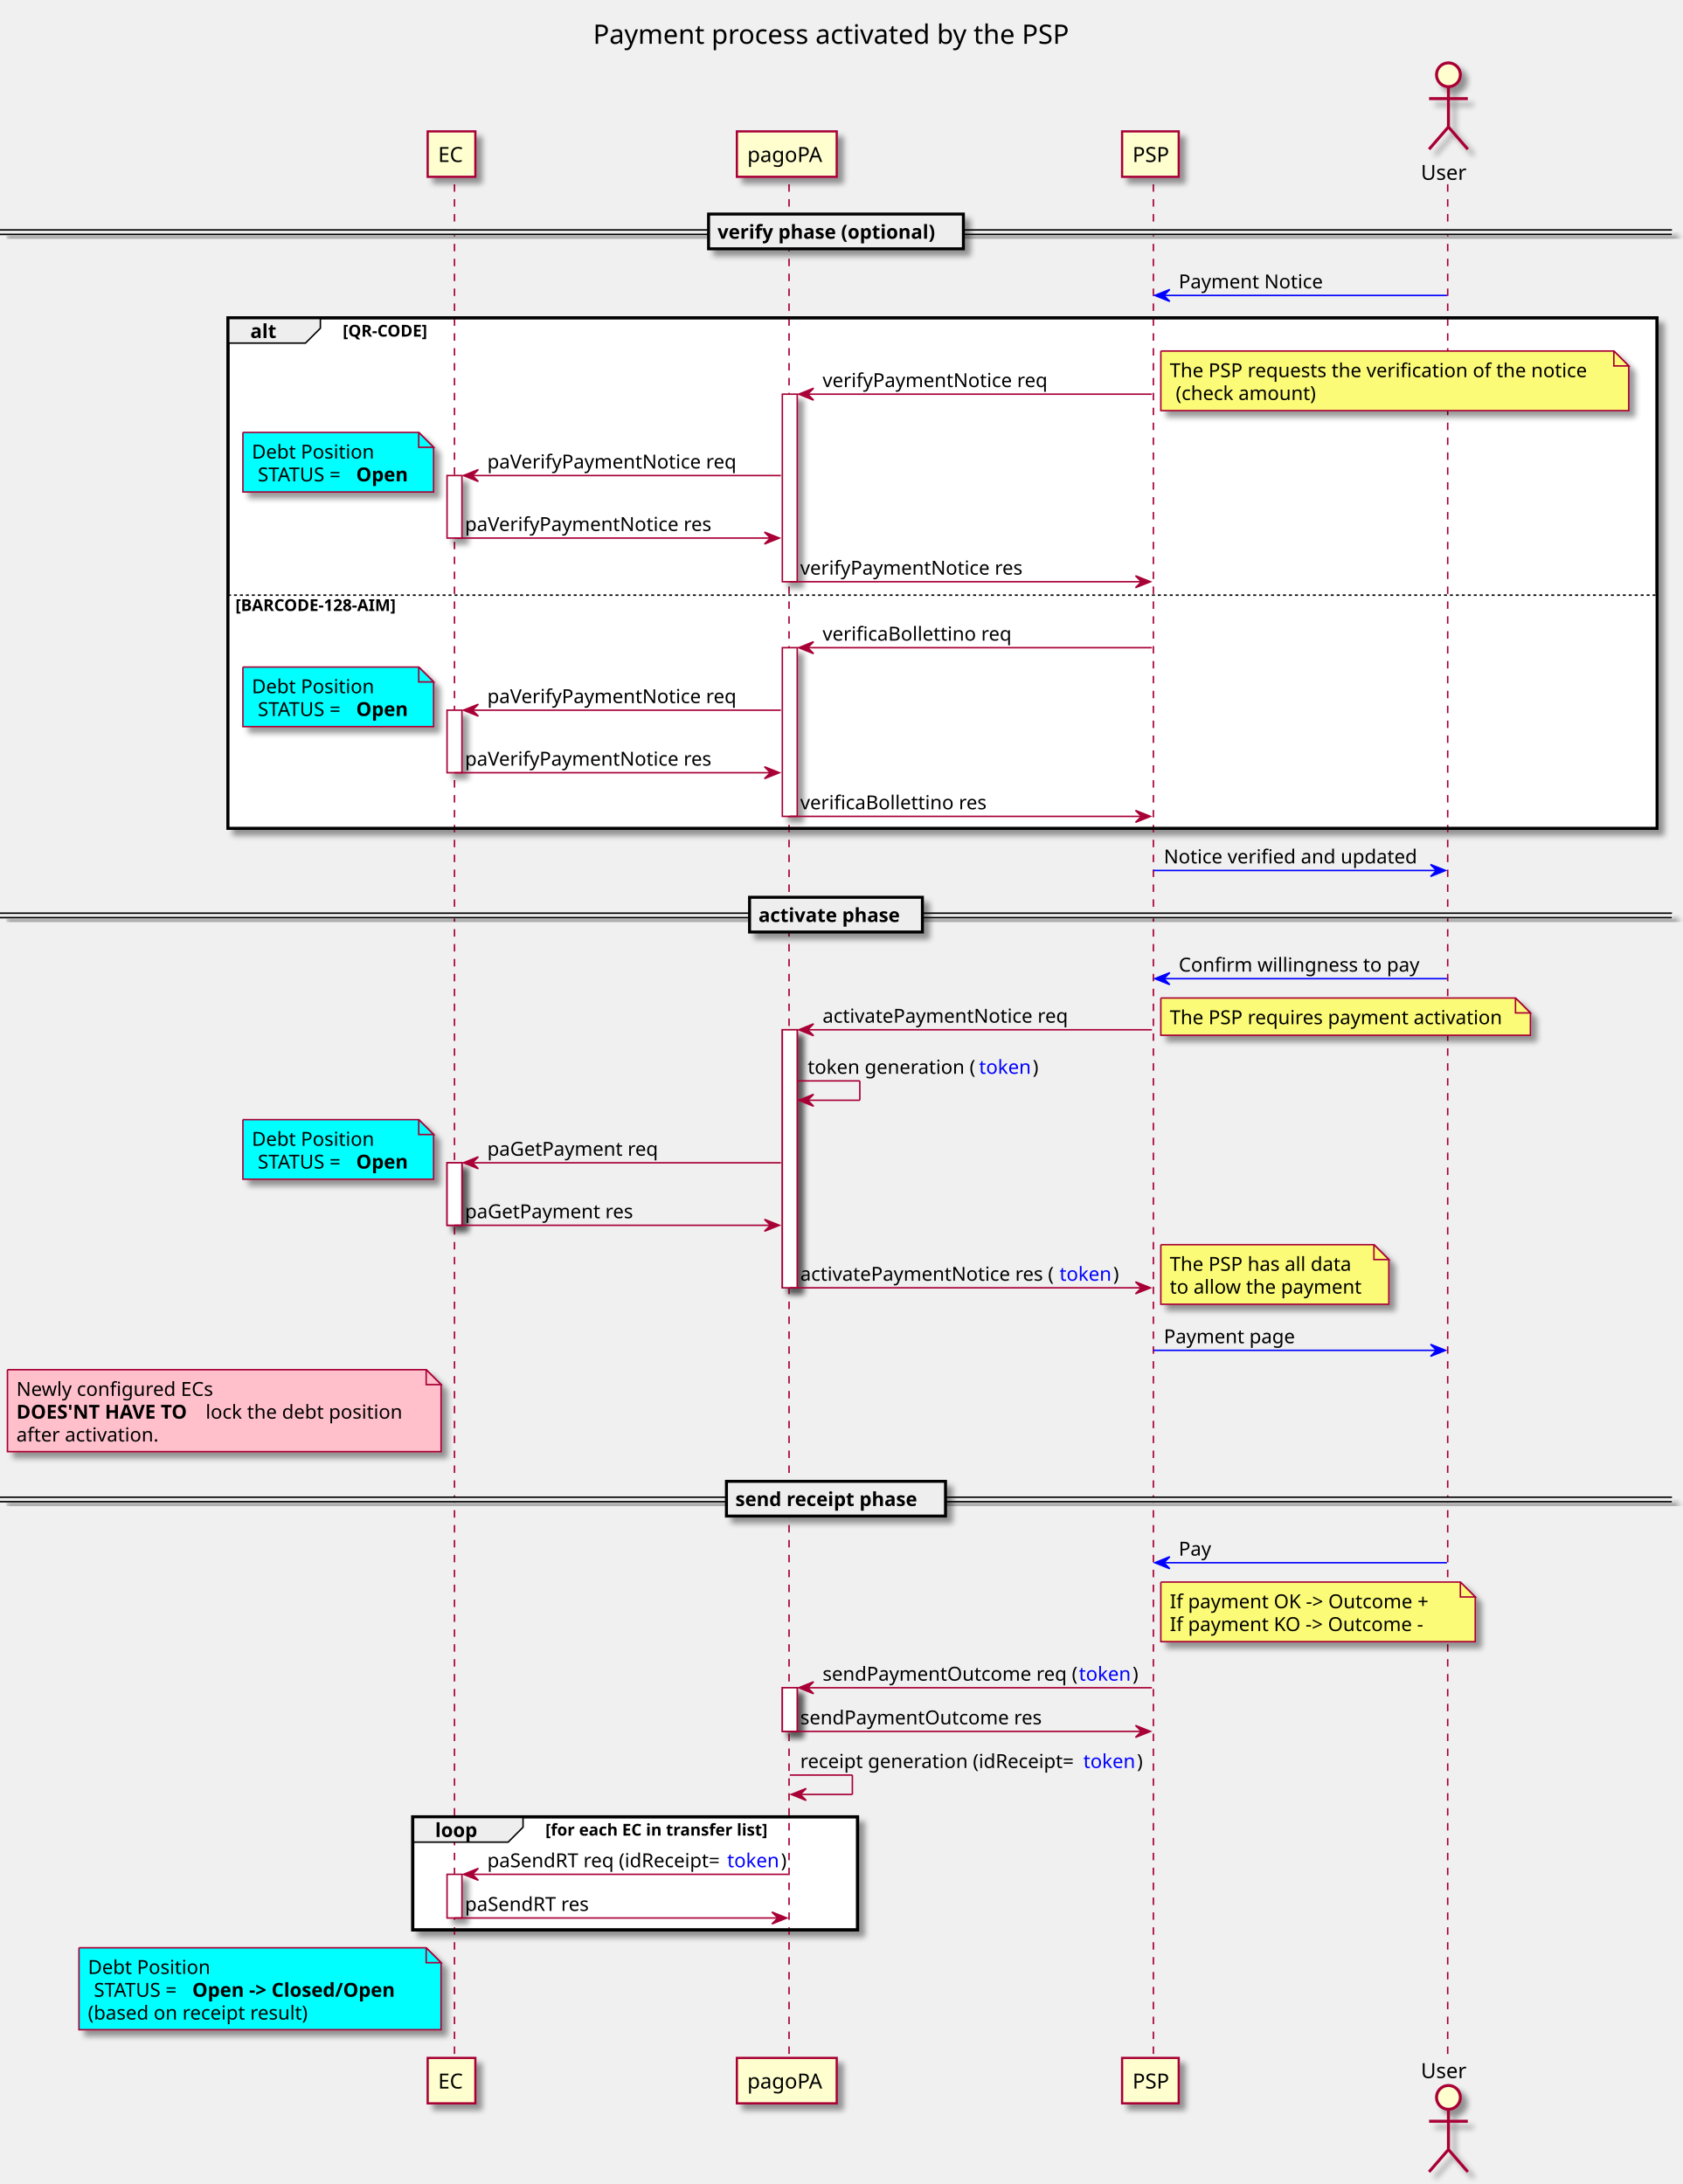
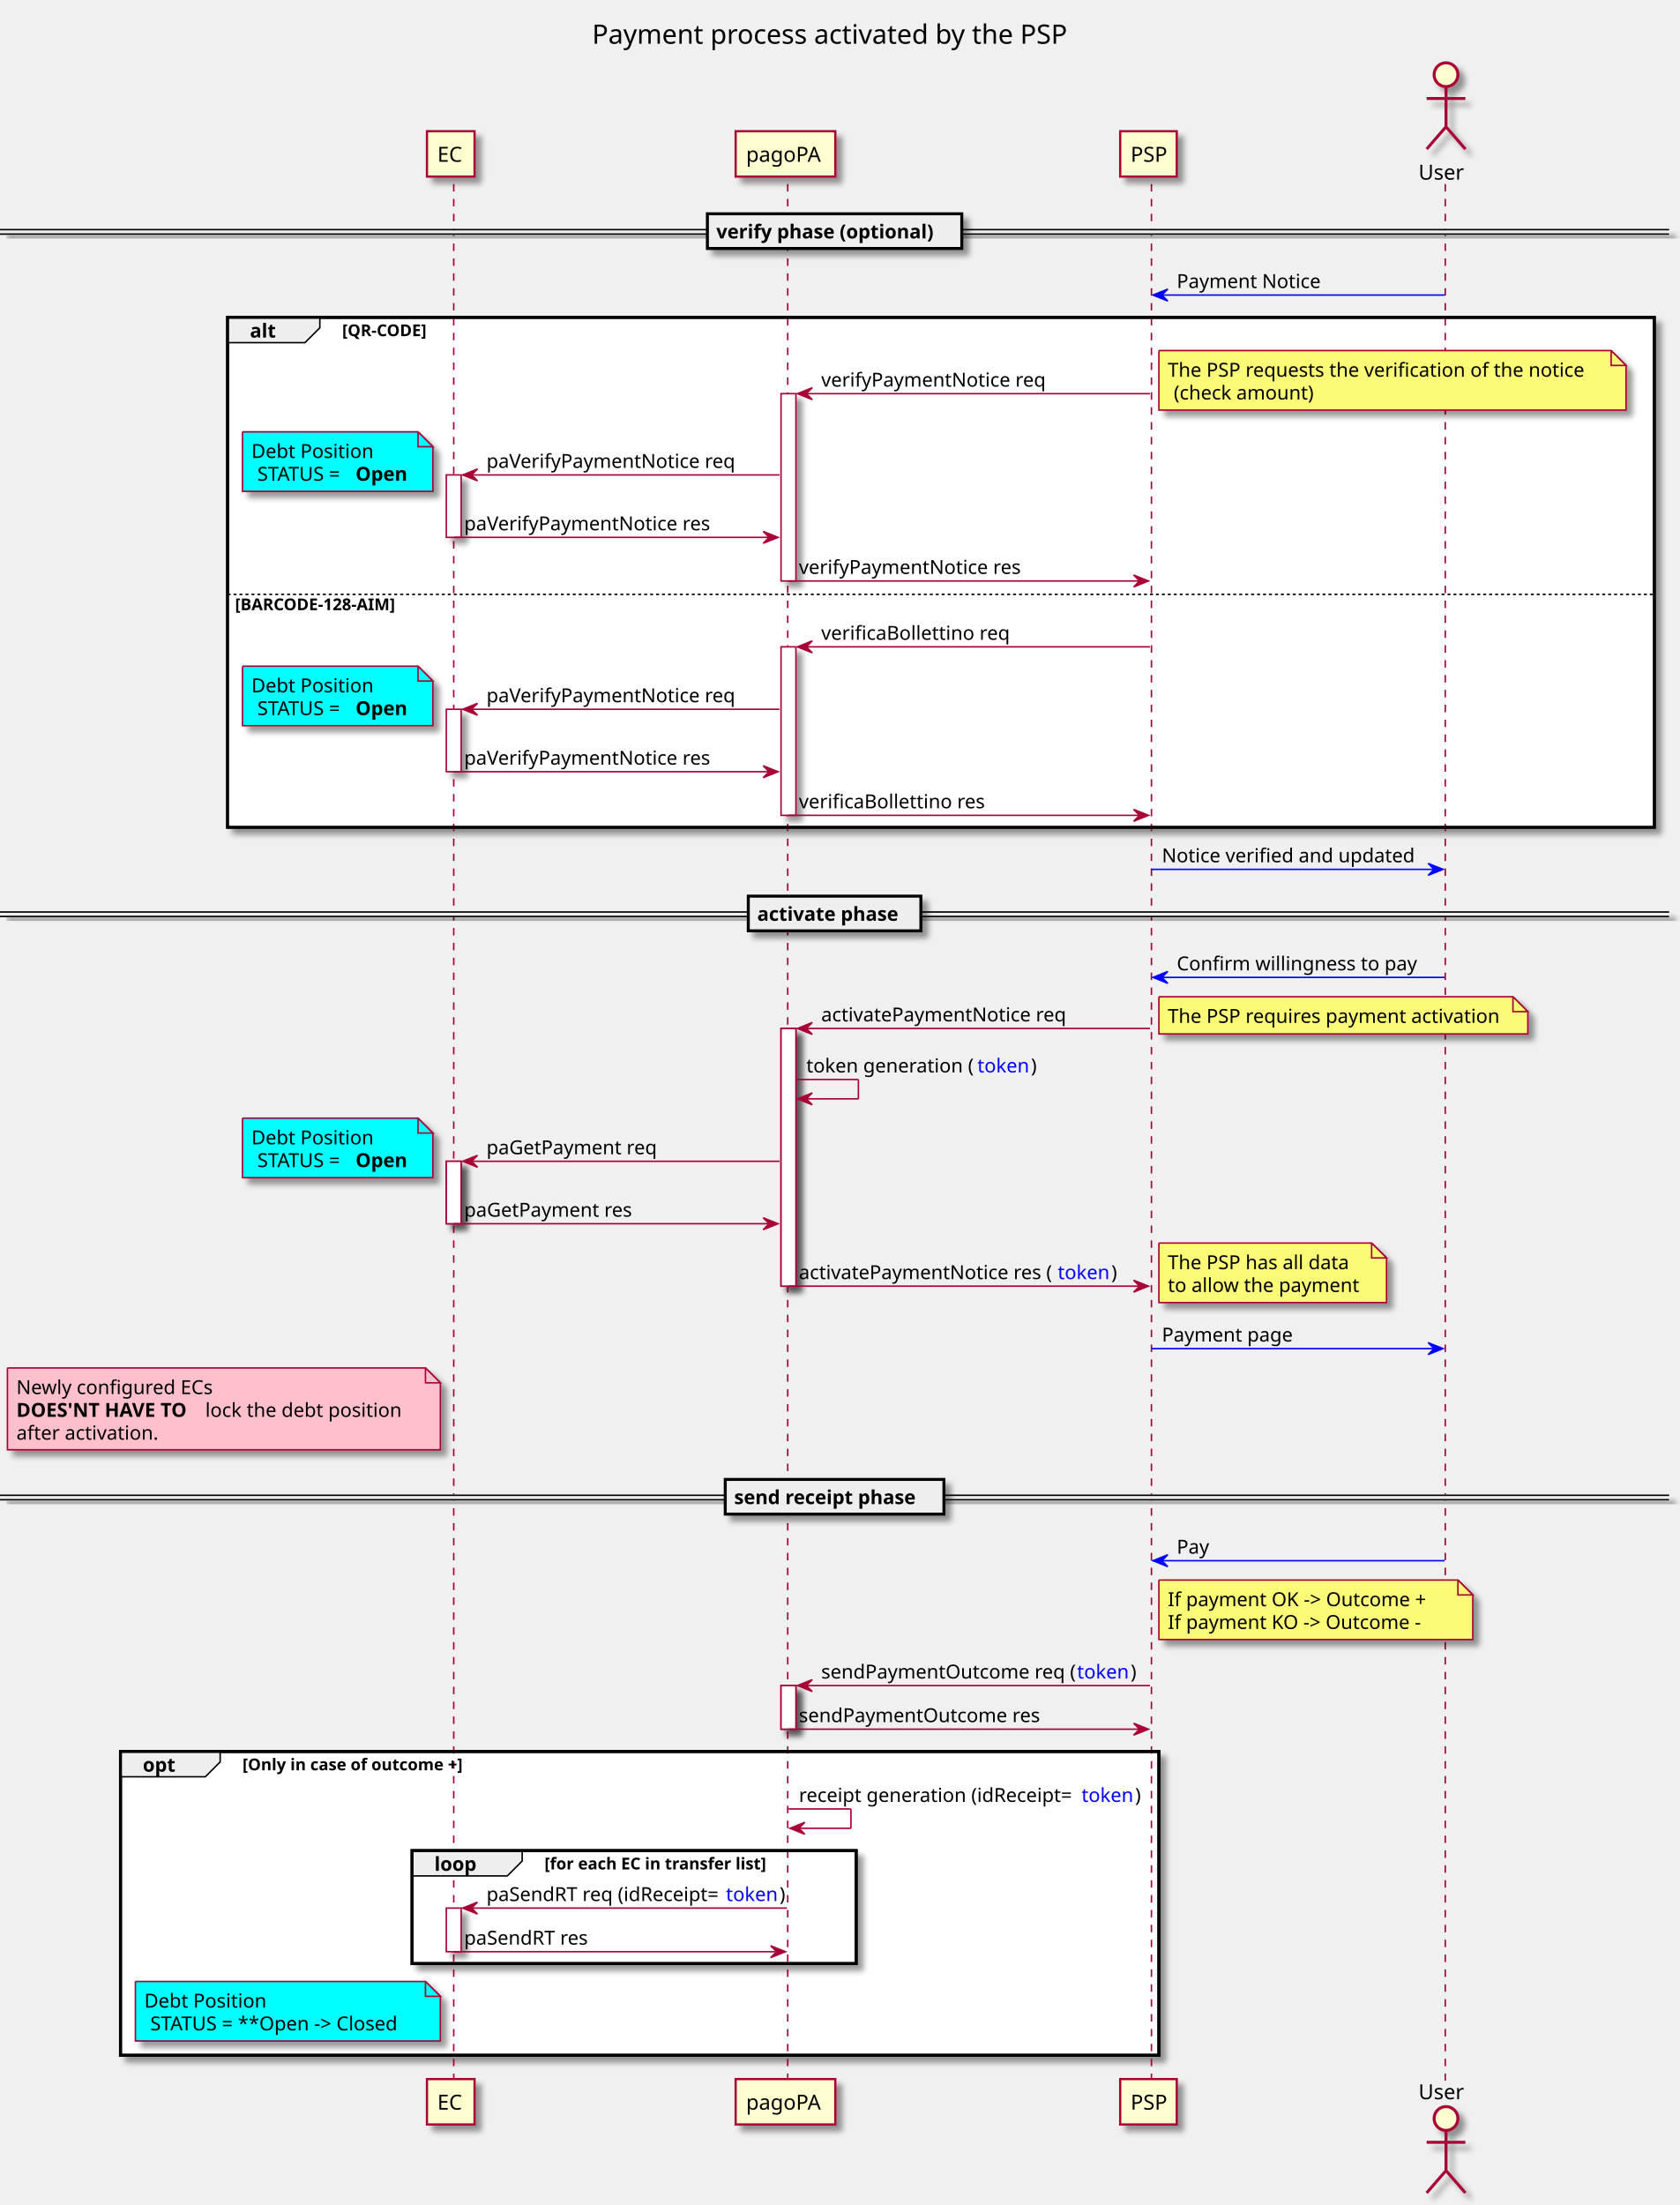
- <svg xmlns="http://www.w3.org/2000/svg" contentScriptType="application/ecmascript" contentStyleType="text/css" height="1466px" preserveAspectRatio="none" style="width:1129px;height:1466px;" version="1.1" viewBox="0 0 1129 1466" width="1129px" zoomAndPan="magnify">
+ <svg xmlns="http://www.w3.org/2000/svg" contentScriptType="application/ecmascript" contentStyleType="text/css" height="1482px" preserveAspectRatio="none" style="width:1129px;height:1482px;" version="1.1" viewBox="0 0 1129 1482" width="1129px" zoomAndPan="magnify">
  <defs>
-     <filter height="300%" id="f17x3op7c6zqjt" width="300%" x="-1" y="-1">
+     <filter height="300%" id="f147gwjt1yxsxs" width="300%" x="-1" y="-1">
      <feGaussianBlur result="blurOut" stdDeviation="2.0" />
      <feColorMatrix in="blurOut" result="blurOut2" type="matrix" values="0 0 0 0 0 0 0 0 0 0 0 0 0 0 0 0 0 0 .4 0" />
      <feOffset dx="4.0" dy="4.0" in="blurOut2" result="blurOut3" />
      <feBlend in="SourceGraphic" in2="blurOut3" mode="normal" />
    </filter>
  </defs>
  <g>
    <text fill="#000000" font-family="sans-serif" font-size="18" lengthAdjust="spacingAndGlyphs" textLength="326" x="398" y="29.402">Payment process activated by the PSP</text>
-     <rect fill="#FFFFFF" filter="url(#f17x3op7c6zqjt)" height="41.966" style="stroke:#A80036;stroke-width:1.0;" width="10" x="300" y="319.206" />
-     <rect fill="#FFFFFF" filter="url(#f17x3op7c6zqjt)" height="41.966" style="stroke:#A80036;stroke-width:1.0;" width="10" x="300" y="476.714" />
-     <rect fill="#FFFFFF" filter="url(#f17x3op7c6zqjt)" height="41.966" style="stroke:#A80036;stroke-width:1.0;" width="10" x="300" y="780.509" />
-     <rect fill="#FFFFFF" filter="url(#f17x3op7c6zqjt)" height="29.311" style="stroke:#A80036;stroke-width:1.0;" width="10" x="300" y="1258.133" />
-     <rect fill="#FFFFFF" filter="url(#f17x3op7c6zqjt)" height="125.897" style="stroke:#A80036;stroke-width:1.0;" width="10" x="525" y="264.585" />
-     <rect fill="#FFFFFF" filter="url(#f17x3op7c6zqjt)" height="113.242" style="stroke:#A80036;stroke-width:1.0;" width="10" x="525" y="434.748" />
-     <rect fill="#FFFFFF" filter="url(#f17x3op7c6zqjt)" height="173.208" style="stroke:#A80036;stroke-width:1.0;" width="10" x="525" y="691.232" />
-     <rect fill="#FFFFFF" filter="url(#f17x3op7c6zqjt)" height="29.311" style="stroke:#A80036;stroke-width:1.0;" width="10" x="525" y="1132.891" />
-     <rect fill="#FFFFFF" filter="url(#f17x3op7c6zqjt)" height="342.682" style="stroke:#000000;stroke-width:2.0;" width="959" x="153" y="213.309" />
+     <rect fill="#FFFFFF" filter="url(#f147gwjt1yxsxs)" height="41.966" style="stroke:#A80036;stroke-width:1.0;" width="10" x="300" y="319.206" />
+     <rect fill="#FFFFFF" filter="url(#f147gwjt1yxsxs)" height="41.966" style="stroke:#A80036;stroke-width:1.0;" width="10" x="300" y="476.714" />
+     <rect fill="#FFFFFF" filter="url(#f147gwjt1yxsxs)" height="41.966" style="stroke:#A80036;stroke-width:1.0;" width="10" x="300" y="780.509" />
+     <rect fill="#FFFFFF" filter="url(#f147gwjt1yxsxs)" height="29.311" style="stroke:#A80036;stroke-width:1.0;" width="10" x="300" y="1282.443" />
+     <rect fill="#FFFFFF" filter="url(#f147gwjt1yxsxs)" height="125.897" style="stroke:#A80036;stroke-width:1.0;" width="10" x="525" y="264.585" />
+     <rect fill="#FFFFFF" filter="url(#f147gwjt1yxsxs)" height="113.242" style="stroke:#A80036;stroke-width:1.0;" width="10" x="525" y="434.748" />
+     <rect fill="#FFFFFF" filter="url(#f147gwjt1yxsxs)" height="173.208" style="stroke:#A80036;stroke-width:1.0;" width="10" x="525" y="691.232" />
+     <rect fill="#FFFFFF" filter="url(#f147gwjt1yxsxs)" height="29.311" style="stroke:#A80036;stroke-width:1.0;" width="10" x="525" y="1132.891" />
+     <rect fill="#FFFFFF" filter="url(#f147gwjt1yxsxs)" height="342.682" style="stroke:#000000;stroke-width:2.0;" width="959" x="153" y="213.309" />
    <rect fill="#FFFFFF" height="157.508" style="stroke:none;stroke-width:1.0;" width="959" x="153" y="398.482" />
-     <rect fill="#FFFFFF" filter="url(#f17x3op7c6zqjt)" height="75.932" style="stroke:#000000;stroke-width:2.0;" width="298.5" x="277" y="1219.512" />
-     <line style="stroke:#A80036;stroke-width:1.0;stroke-dasharray:5.0,5.0;" x1="305" x2="305" y1="123.688" y2="1382.375" />
-     <line style="stroke:#A80036;stroke-width:1.0;stroke-dasharray:5.0,5.0;" x1="529.5" x2="529.5" y1="123.688" y2="1382.375" />
-     <line style="stroke:#A80036;stroke-width:1.0;stroke-dasharray:5.0,5.0;" x1="774" x2="774" y1="123.688" y2="1382.375" />
-     <line style="stroke:#A80036;stroke-width:1.0;stroke-dasharray:5.0,5.0;" x1="971.5" x2="971.5" y1="123.688" y2="1382.375" />
-     <rect fill="#FEFECE" filter="url(#f17x3op7c6zqjt)" height="30.488" style="stroke:#A80036;stroke-width:1.5;" width="32" x="287" y="88.199" />
+     <rect fill="#FFFFFF" filter="url(#f147gwjt1yxsxs)" height="204.174" style="stroke:#000000;stroke-width:2.0;" width="698" x="81" y="1177.201" />
+     <rect fill="#FFFFFF" filter="url(#f147gwjt1yxsxs)" height="75.932" style="stroke:#000000;stroke-width:2.0;" width="298.5" x="277" y="1243.822" />
+     <line style="stroke:#A80036;stroke-width:1.0;stroke-dasharray:5.0,5.0;" x1="305" x2="305" y1="123.688" y2="1398.375" />
+     <line style="stroke:#A80036;stroke-width:1.0;stroke-dasharray:5.0,5.0;" x1="529.5" x2="529.5" y1="123.688" y2="1398.375" />
+     <line style="stroke:#A80036;stroke-width:1.0;stroke-dasharray:5.0,5.0;" x1="774" x2="774" y1="123.688" y2="1398.375" />
+     <line style="stroke:#A80036;stroke-width:1.0;stroke-dasharray:5.0,5.0;" x1="971.5" x2="971.5" y1="123.688" y2="1398.375" />
+     <rect fill="#FEFECE" filter="url(#f147gwjt1yxsxs)" height="30.488" style="stroke:#A80036;stroke-width:1.5;" width="32" x="287" y="88.199" />
    <text fill="#000000" font-family="sans-serif" font-size="14" lengthAdjust="spacingAndGlyphs" textLength="18" x="294" y="108.734">EC</text>
-     <rect fill="#FEFECE" filter="url(#f17x3op7c6zqjt)" height="30.488" style="stroke:#A80036;stroke-width:1.5;" width="32" x="287" y="1381.375" />
-     <text fill="#000000" font-family="sans-serif" font-size="14" lengthAdjust="spacingAndGlyphs" textLength="18" x="294" y="1401.91">EC</text>
-     <rect fill="#FEFECE" filter="url(#f17x3op7c6zqjt)" height="30.488" style="stroke:#A80036;stroke-width:1.5;" width="67" x="494.5" y="88.199" />
+     <rect fill="#FEFECE" filter="url(#f147gwjt1yxsxs)" height="30.488" style="stroke:#A80036;stroke-width:1.5;" width="32" x="287" y="1397.375" />
+     <text fill="#000000" font-family="sans-serif" font-size="14" lengthAdjust="spacingAndGlyphs" textLength="18" x="294" y="1417.91">EC</text>
+     <rect fill="#FEFECE" filter="url(#f147gwjt1yxsxs)" height="30.488" style="stroke:#A80036;stroke-width:1.5;" width="67" x="494.5" y="88.199" />
    <text fill="#000000" font-family="sans-serif" font-size="14" lengthAdjust="spacingAndGlyphs" textLength="53" x="501.5" y="108.734">pagoPA</text>
-     <rect fill="#FEFECE" filter="url(#f17x3op7c6zqjt)" height="30.488" style="stroke:#A80036;stroke-width:1.5;" width="67" x="494.5" y="1381.375" />
-     <text fill="#000000" font-family="sans-serif" font-size="14" lengthAdjust="spacingAndGlyphs" textLength="53" x="501.5" y="1401.91">pagoPA</text>
-     <rect fill="#FEFECE" filter="url(#f17x3op7c6zqjt)" height="30.488" style="stroke:#A80036;stroke-width:1.5;" width="38" x="753" y="88.199" />
+     <rect fill="#FEFECE" filter="url(#f147gwjt1yxsxs)" height="30.488" style="stroke:#A80036;stroke-width:1.5;" width="67" x="494.5" y="1397.375" />
+     <text fill="#000000" font-family="sans-serif" font-size="14" lengthAdjust="spacingAndGlyphs" textLength="53" x="501.5" y="1417.91">pagoPA</text>
+     <rect fill="#FEFECE" filter="url(#f147gwjt1yxsxs)" height="30.488" style="stroke:#A80036;stroke-width:1.5;" width="38" x="753" y="88.199" />
    <text fill="#000000" font-family="sans-serif" font-size="14" lengthAdjust="spacingAndGlyphs" textLength="24" x="760" y="108.734">PSP</text>
-     <rect fill="#FEFECE" filter="url(#f17x3op7c6zqjt)" height="30.488" style="stroke:#A80036;stroke-width:1.5;" width="38" x="753" y="1381.375" />
-     <text fill="#000000" font-family="sans-serif" font-size="14" lengthAdjust="spacingAndGlyphs" textLength="24" x="760" y="1401.91">PSP</text>
+     <rect fill="#FEFECE" filter="url(#f147gwjt1yxsxs)" height="30.488" style="stroke:#A80036;stroke-width:1.5;" width="38" x="753" y="1397.375" />
+     <text fill="#000000" font-family="sans-serif" font-size="14" lengthAdjust="spacingAndGlyphs" textLength="24" x="760" y="1417.91">PSP</text>
    <text fill="#000000" font-family="sans-serif" font-size="14" lengthAdjust="spacingAndGlyphs" textLength="31" x="953.5" y="120.734">User</text>
-     <ellipse cx="972" cy="50.199" fill="#FEFECE" filter="url(#f17x3op7c6zqjt)" rx="8" ry="8" style="stroke:#A80036;stroke-width:2.0;" />
-     <path d="M972,58.199 L972,85.199 M959,66.199 L985,66.199 M972,85.199 L959,100.199 M972,85.199 L985,100.199 " fill="none" filter="url(#f17x3op7c6zqjt)" style="stroke:#A80036;stroke-width:2.0;" />
-     <text fill="#000000" font-family="sans-serif" font-size="14" lengthAdjust="spacingAndGlyphs" textLength="31" x="953.5" y="1394.91">User</text>
-     <ellipse cx="972" cy="1407.863" fill="#FEFECE" filter="url(#f17x3op7c6zqjt)" rx="8" ry="8" style="stroke:#A80036;stroke-width:2.0;" />
-     <path d="M972,1415.863 L972,1442.863 M959,1423.863 L985,1423.863 M972,1442.863 L959,1457.863 M972,1442.863 L985,1457.863 " fill="none" filter="url(#f17x3op7c6zqjt)" style="stroke:#A80036;stroke-width:2.0;" />
-     <rect fill="#FFFFFF" filter="url(#f17x3op7c6zqjt)" height="41.966" style="stroke:#A80036;stroke-width:1.0;" width="10" x="300" y="319.206" />
-     <rect fill="#FFFFFF" filter="url(#f17x3op7c6zqjt)" height="41.966" style="stroke:#A80036;stroke-width:1.0;" width="10" x="300" y="476.714" />
-     <rect fill="#FFFFFF" filter="url(#f17x3op7c6zqjt)" height="41.966" style="stroke:#A80036;stroke-width:1.0;" width="10" x="300" y="780.509" />
-     <rect fill="#FFFFFF" filter="url(#f17x3op7c6zqjt)" height="29.311" style="stroke:#A80036;stroke-width:1.0;" width="10" x="300" y="1258.133" />
-     <rect fill="#FFFFFF" filter="url(#f17x3op7c6zqjt)" height="125.897" style="stroke:#A80036;stroke-width:1.0;" width="10" x="525" y="264.585" />
-     <rect fill="#FFFFFF" filter="url(#f17x3op7c6zqjt)" height="113.242" style="stroke:#A80036;stroke-width:1.0;" width="10" x="525" y="434.748" />
-     <rect fill="#FFFFFF" filter="url(#f17x3op7c6zqjt)" height="173.208" style="stroke:#A80036;stroke-width:1.0;" width="10" x="525" y="691.232" />
-     <rect fill="#FFFFFF" filter="url(#f17x3op7c6zqjt)" height="29.311" style="stroke:#A80036;stroke-width:1.0;" width="10" x="525" y="1132.891" />
-     <rect fill="#EEEEEE" filter="url(#f17x3op7c6zqjt)" height="3" style="stroke:#EEEEEE;stroke-width:1.0;" width="1122" x="0" y="154.343" />
+     <ellipse cx="972" cy="50.199" fill="#FEFECE" filter="url(#f147gwjt1yxsxs)" rx="8" ry="8" style="stroke:#A80036;stroke-width:2.0;" />
+     <path d="M972,58.199 L972,85.199 M959,66.199 L985,66.199 M972,85.199 L959,100.199 M972,85.199 L985,100.199 " fill="none" filter="url(#f147gwjt1yxsxs)" style="stroke:#A80036;stroke-width:2.0;" />
+     <text fill="#000000" font-family="sans-serif" font-size="14" lengthAdjust="spacingAndGlyphs" textLength="31" x="953.5" y="1410.91">User</text>
+     <ellipse cx="972" cy="1423.863" fill="#FEFECE" filter="url(#f147gwjt1yxsxs)" rx="8" ry="8" style="stroke:#A80036;stroke-width:2.0;" />
+     <path d="M972,1431.863 L972,1458.863 M959,1439.863 L985,1439.863 M972,1458.863 L959,1473.863 M972,1458.863 L985,1473.863 " fill="none" filter="url(#f147gwjt1yxsxs)" style="stroke:#A80036;stroke-width:2.0;" />
+     <rect fill="#FFFFFF" filter="url(#f147gwjt1yxsxs)" height="41.966" style="stroke:#A80036;stroke-width:1.0;" width="10" x="300" y="319.206" />
+     <rect fill="#FFFFFF" filter="url(#f147gwjt1yxsxs)" height="41.966" style="stroke:#A80036;stroke-width:1.0;" width="10" x="300" y="476.714" />
+     <rect fill="#FFFFFF" filter="url(#f147gwjt1yxsxs)" height="41.966" style="stroke:#A80036;stroke-width:1.0;" width="10" x="300" y="780.509" />
+     <rect fill="#FFFFFF" filter="url(#f147gwjt1yxsxs)" height="29.311" style="stroke:#A80036;stroke-width:1.0;" width="10" x="300" y="1282.443" />
+     <rect fill="#FFFFFF" filter="url(#f147gwjt1yxsxs)" height="125.897" style="stroke:#A80036;stroke-width:1.0;" width="10" x="525" y="264.585" />
+     <rect fill="#FFFFFF" filter="url(#f147gwjt1yxsxs)" height="113.242" style="stroke:#A80036;stroke-width:1.0;" width="10" x="525" y="434.748" />
+     <rect fill="#FFFFFF" filter="url(#f147gwjt1yxsxs)" height="173.208" style="stroke:#A80036;stroke-width:1.0;" width="10" x="525" y="691.232" />
+     <rect fill="#FFFFFF" filter="url(#f147gwjt1yxsxs)" height="29.311" style="stroke:#A80036;stroke-width:1.0;" width="10" x="525" y="1132.891" />
+     <rect fill="#EEEEEE" filter="url(#f147gwjt1yxsxs)" height="3" style="stroke:#EEEEEE;stroke-width:1.0;" width="1122" x="0" y="154.343" />
    <line style="stroke:#000000;stroke-width:1.0;" x1="0" x2="1122" y1="154.343" y2="154.343" />
    <line style="stroke:#000000;stroke-width:1.0;" x1="0" x2="1122" y1="157.343" y2="157.343" />
-     <rect fill="#EEEEEE" filter="url(#f17x3op7c6zqjt)" height="23.311" style="stroke:#000000;stroke-width:2.0;" width="171" x="475.5" y="143.688" />
+     <rect fill="#EEEEEE" filter="url(#f147gwjt1yxsxs)" height="23.311" style="stroke:#000000;stroke-width:2.0;" width="171" x="475.5" y="143.688" />
    <text fill="#000000" font-family="sans-serif" font-size="13" font-weight="bold" lengthAdjust="spacingAndGlyphs" textLength="153" x="481.5" y="160.256">verify phase (optional)</text>
    <polygon fill="#0000FF" points="785,194.309,775,198.309,785,202.309,781,198.309" style="stroke:#0000FF;stroke-width:1.0;" />
    <line style="stroke:#0000FF;stroke-width:1.0;" x1="779" x2="971" y1="198.309" y2="198.309" />
    <text fill="#000000" font-family="sans-serif" font-size="13" lengthAdjust="spacingAndGlyphs" textLength="98" x="791" y="193.566">Payment Notice</text>
    <path d="M153,213.309 L215,213.309 L215,220.309 L205,230.309 L153,230.309 L153,213.309 " fill="#EEEEEE" style="stroke:#000000;stroke-width:1.0;" />
    <rect fill="none" height="342.682" style="stroke:#000000;stroke-width:2.0;" width="959" x="153" y="213.309" />
    <text fill="#000000" font-family="sans-serif" font-size="13" font-weight="bold" lengthAdjust="spacingAndGlyphs" textLength="17" x="168" y="226.877">alt</text>
    <text fill="#000000" font-family="sans-serif" font-size="11" font-weight="bold" lengthAdjust="spacingAndGlyphs" textLength="65" x="230" y="225.943">[QR-CODE]</text>
    <polygon fill="#A80036" points="546,260.585,536,264.585,546,268.585,542,264.585" style="stroke:#A80036;stroke-width:1.0;" />
    <line style="stroke:#A80036;stroke-width:1.0;" x1="540" x2="773" y1="264.585" y2="264.585" />
    <text fill="#000000" font-family="sans-serif" font-size="13" lengthAdjust="spacingAndGlyphs" textLength="153" x="552" y="259.843">verifyPaymentNotice req</text>
-     <path d="M779,235.619 L779,275.619 L1093,275.619 L1093,245.619 L1083,235.619 L779,235.619 " fill="#FBFB77" filter="url(#f17x3op7c6zqjt)" style="stroke:#A80036;stroke-width:1.0;" />
+     <path d="M779,235.619 L779,275.619 L1093,275.619 L1093,245.619 L1083,235.619 L779,235.619 " fill="#FBFB77" filter="url(#f147gwjt1yxsxs)" style="stroke:#A80036;stroke-width:1.0;" />
    <path d="M1083,235.619 L1083,245.619 L1093,245.619 L1083,235.619 " fill="#FBFB77" style="stroke:#A80036;stroke-width:1.0;" />
    <text fill="#000000" font-family="sans-serif" font-size="13" lengthAdjust="spacingAndGlyphs" textLength="289" x="785" y="253.188">The PSP requests the verification of the notice</text>
    <text fill="#000000" font-family="sans-serif" font-size="13" lengthAdjust="spacingAndGlyphs" textLength="97" x="789" y="268.498">(check amount)</text>
    <polygon fill="#A80036" points="321,315.206,311,319.206,321,323.206,317,319.206" style="stroke:#A80036;stroke-width:1.0;" />
    <line style="stroke:#A80036;stroke-width:1.0;" x1="315" x2="524" y1="319.206" y2="319.206" />
    <text fill="#000000" font-family="sans-serif" font-size="13" lengthAdjust="spacingAndGlyphs" textLength="169" x="327" y="314.464">paVerifyPaymentNotice req</text>
-     <path d="M163,290.24 L163,330.24 L291,330.24 L291,300.24 L281,290.24 L163,290.24 " fill="#00FFFF" filter="url(#f17x3op7c6zqjt)" style="stroke:#A80036;stroke-width:1.0;" />
+     <path d="M163,290.24 L163,330.24 L291,330.24 L291,300.24 L281,290.24 L163,290.24 " fill="#00FFFF" filter="url(#f147gwjt1yxsxs)" style="stroke:#A80036;stroke-width:1.0;" />
    <path d="M281,290.24 L281,300.24 L291,300.24 L281,290.24 " fill="#00FFFF" style="stroke:#A80036;stroke-width:1.0;" />
    <text fill="#000000" font-family="sans-serif" font-size="13" lengthAdjust="spacingAndGlyphs" textLength="85" x="169" y="307.809">Debt Position</text>
    <text fill="#000000" font-family="sans-serif" font-size="13" lengthAdjust="spacingAndGlyphs" textLength="62" x="173" y="323.119">STATUS =</text>
    <text fill="#000000" font-family="sans-serif" font-size="13" font-weight="bold" lengthAdjust="spacingAndGlyphs" textLength="37" x="239" y="323.119">Open</text>
    <polygon fill="#A80036" points="513,357.172,523,361.172,513,365.172,517,361.172" style="stroke:#A80036;stroke-width:1.0;" />
    <line style="stroke:#A80036;stroke-width:1.0;" x1="305" x2="519" y1="361.172" y2="361.172" />
    <text fill="#000000" font-family="sans-serif" font-size="13" lengthAdjust="spacingAndGlyphs" textLength="168" x="312" y="356.43">paVerifyPaymentNotice res</text>
    <polygon fill="#A80036" points="762,386.482,772,390.482,762,394.482,766,390.482" style="stroke:#A80036;stroke-width:1.0;" />
    <line style="stroke:#A80036;stroke-width:1.0;" x1="530" x2="768" y1="390.482" y2="390.482" />
    <text fill="#000000" font-family="sans-serif" font-size="13" lengthAdjust="spacingAndGlyphs" textLength="152" x="537" y="385.74">verifyPaymentNotice res</text>
    <line style="stroke:#000000;stroke-width:1.0;stroke-dasharray:2.0,2.0;" x1="153" x2="1112" y1="399.482" y2="399.482" />
    <text fill="#000000" font-family="sans-serif" font-size="11" font-weight="bold" lengthAdjust="spacingAndGlyphs" textLength="121" x="158" y="410.117">[BARCODE-128-AIM]</text>
    <polygon fill="#A80036" points="546,430.748,536,434.748,546,438.748,542,434.748" style="stroke:#A80036;stroke-width:1.0;" />
    <line style="stroke:#A80036;stroke-width:1.0;" x1="540" x2="773" y1="434.748" y2="434.748" />
    <text fill="#000000" font-family="sans-serif" font-size="13" lengthAdjust="spacingAndGlyphs" textLength="130" x="552" y="430.006">verificaBollettino req</text>
    <polygon fill="#A80036" points="321,472.714,311,476.714,321,480.714,317,476.714" style="stroke:#A80036;stroke-width:1.0;" />
    <line style="stroke:#A80036;stroke-width:1.0;" x1="315" x2="524" y1="476.714" y2="476.714" />
    <text fill="#000000" font-family="sans-serif" font-size="13" lengthAdjust="spacingAndGlyphs" textLength="169" x="327" y="471.972">paVerifyPaymentNotice req</text>
-     <path d="M163,447.748 L163,487.748 L291,487.748 L291,457.748 L281,447.748 L163,447.748 " fill="#00FFFF" filter="url(#f17x3op7c6zqjt)" style="stroke:#A80036;stroke-width:1.0;" />
+     <path d="M163,447.748 L163,487.748 L291,487.748 L291,457.748 L281,447.748 L163,447.748 " fill="#00FFFF" filter="url(#f147gwjt1yxsxs)" style="stroke:#A80036;stroke-width:1.0;" />
    <path d="M281,447.748 L281,457.748 L291,457.748 L281,447.748 " fill="#00FFFF" style="stroke:#A80036;stroke-width:1.0;" />
    <text fill="#000000" font-family="sans-serif" font-size="13" lengthAdjust="spacingAndGlyphs" textLength="85" x="169" y="465.316">Debt Position</text>
    <text fill="#000000" font-family="sans-serif" font-size="13" lengthAdjust="spacingAndGlyphs" textLength="62" x="173" y="480.627">STATUS =</text>
    <text fill="#000000" font-family="sans-serif" font-size="13" font-weight="bold" lengthAdjust="spacingAndGlyphs" textLength="37" x="239" y="480.627">Open</text>
    <polygon fill="#A80036" points="513,514.68,523,518.68,513,522.68,517,518.68" style="stroke:#A80036;stroke-width:1.0;" />
    <line style="stroke:#A80036;stroke-width:1.0;" x1="305" x2="519" y1="518.68" y2="518.68" />
    <text fill="#000000" font-family="sans-serif" font-size="13" lengthAdjust="spacingAndGlyphs" textLength="168" x="312" y="513.938">paVerifyPaymentNotice res</text>
    <polygon fill="#A80036" points="762,543.99,772,547.99,762,551.99,766,547.99" style="stroke:#A80036;stroke-width:1.0;" />
    <line style="stroke:#A80036;stroke-width:1.0;" x1="530" x2="768" y1="547.99" y2="547.99" />
    <text fill="#000000" font-family="sans-serif" font-size="13" lengthAdjust="spacingAndGlyphs" textLength="129" x="537" y="543.248">verificaBollettino res</text>
    <polygon fill="#0000FF" points="960,580.301,970,584.301,960,588.301,964,584.301" style="stroke:#0000FF;stroke-width:1.0;" />
    <line style="stroke:#0000FF;stroke-width:1.0;" x1="774" x2="966" y1="584.301" y2="584.301" />
    <text fill="#000000" font-family="sans-serif" font-size="13" lengthAdjust="spacingAndGlyphs" textLength="174" x="781" y="579.559">Notice verified and updated</text>
-     <rect fill="#EEEEEE" filter="url(#f17x3op7c6zqjt)" height="3" style="stroke:#EEEEEE;stroke-width:1.0;" width="1122" x="0" y="612.956" />
+     <rect fill="#EEEEEE" filter="url(#f147gwjt1yxsxs)" height="3" style="stroke:#EEEEEE;stroke-width:1.0;" width="1122" x="0" y="612.956" />
    <line style="stroke:#000000;stroke-width:1.0;" x1="0" x2="1122" y1="612.956" y2="612.956" />
    <line style="stroke:#000000;stroke-width:1.0;" x1="0" x2="1122" y1="615.956" y2="615.956" />
-     <rect fill="#EEEEEE" filter="url(#f17x3op7c6zqjt)" height="23.311" style="stroke:#000000;stroke-width:2.0;" width="116" x="503" y="602.301" />
+     <rect fill="#EEEEEE" filter="url(#f147gwjt1yxsxs)" height="23.311" style="stroke:#000000;stroke-width:2.0;" width="116" x="503" y="602.301" />
    <text fill="#000000" font-family="sans-serif" font-size="13" font-weight="bold" lengthAdjust="spacingAndGlyphs" textLength="98" x="509" y="618.869">activate phase</text>
    <polygon fill="#0000FF" points="785,652.922,775,656.922,785,660.922,781,656.922" style="stroke:#0000FF;stroke-width:1.0;" />
    <line style="stroke:#0000FF;stroke-width:1.0;" x1="779" x2="971" y1="656.922" y2="656.922" />
    <text fill="#000000" font-family="sans-serif" font-size="13" lengthAdjust="spacingAndGlyphs" textLength="169" x="791" y="652.18">Confirm willingness to pay</text>
    <polygon fill="#A80036" points="546,687.232,536,691.232,546,695.232,542,691.232" style="stroke:#A80036;stroke-width:1.0;" />
    <line style="stroke:#A80036;stroke-width:1.0;" x1="540" x2="773" y1="691.232" y2="691.232" />
    <text fill="#000000" font-family="sans-serif" font-size="13" lengthAdjust="spacingAndGlyphs" textLength="167" x="552" y="686.49">activatePaymentNotice req</text>
-     <path d="M779,669.922 L779,694.922 L1027,694.922 L1027,679.922 L1017,669.922 L779,669.922 " fill="#FBFB77" filter="url(#f17x3op7c6zqjt)" style="stroke:#A80036;stroke-width:1.0;" />
+     <path d="M779,669.922 L779,694.922 L1027,694.922 L1027,679.922 L1017,669.922 L779,669.922 " fill="#FBFB77" filter="url(#f147gwjt1yxsxs)" style="stroke:#A80036;stroke-width:1.0;" />
    <path d="M1017,669.922 L1017,679.922 L1027,679.922 L1017,669.922 " fill="#FBFB77" style="stroke:#A80036;stroke-width:1.0;" />
    <text fill="#000000" font-family="sans-serif" font-size="13" lengthAdjust="spacingAndGlyphs" textLength="227" x="785" y="687.49">The PSP requires payment activation</text>
    <line style="stroke:#A80036;stroke-width:1.0;" x1="535" x2="577" y1="725.543" y2="725.543" />
    <line style="stroke:#A80036;stroke-width:1.0;" x1="577" x2="577" y1="725.543" y2="738.543" />
    <line style="stroke:#A80036;stroke-width:1.0;" x1="536" x2="577" y1="738.543" y2="738.543" />
    <polygon fill="#A80036" points="546,734.543,536,738.543,546,742.543,542,738.543" style="stroke:#A80036;stroke-width:1.0;" />
    <text fill="#000000" font-family="sans-serif" font-size="13" lengthAdjust="spacingAndGlyphs" textLength="115" x="542" y="720.801">token generation (</text>
    <text fill="#0000FF" font-family="sans-serif" font-size="13" lengthAdjust="spacingAndGlyphs" textLength="36" x="657" y="720.801">token</text>
    <text fill="#000000" font-family="sans-serif" font-size="13" lengthAdjust="spacingAndGlyphs" textLength="4" x="693" y="720.801">)</text>
    <polygon fill="#A80036" points="321,776.509,311,780.509,321,784.509,317,780.509" style="stroke:#A80036;stroke-width:1.0;" />
    <line style="stroke:#A80036;stroke-width:1.0;" x1="315" x2="524" y1="780.509" y2="780.509" />
    <text fill="#000000" font-family="sans-serif" font-size="13" lengthAdjust="spacingAndGlyphs" textLength="113" x="327" y="775.767">paGetPayment req</text>
-     <path d="M163,751.543 L163,791.543 L291,791.543 L291,761.543 L281,751.543 L163,751.543 " fill="#00FFFF" filter="url(#f17x3op7c6zqjt)" style="stroke:#A80036;stroke-width:1.0;" />
+     <path d="M163,751.543 L163,791.543 L291,791.543 L291,761.543 L281,751.543 L163,751.543 " fill="#00FFFF" filter="url(#f147gwjt1yxsxs)" style="stroke:#A80036;stroke-width:1.0;" />
    <path d="M281,751.543 L281,761.543 L291,761.543 L281,751.543 " fill="#00FFFF" style="stroke:#A80036;stroke-width:1.0;" />
    <text fill="#000000" font-family="sans-serif" font-size="13" lengthAdjust="spacingAndGlyphs" textLength="85" x="169" y="769.111">Debt Position</text>
    <text fill="#000000" font-family="sans-serif" font-size="13" lengthAdjust="spacingAndGlyphs" textLength="62" x="173" y="784.422">STATUS =</text>
    <text fill="#000000" font-family="sans-serif" font-size="13" font-weight="bold" lengthAdjust="spacingAndGlyphs" textLength="37" x="239" y="784.422">Open</text>
    <polygon fill="#A80036" points="513,818.475,523,822.475,513,826.475,517,822.475" style="stroke:#A80036;stroke-width:1.0;" />
    <line style="stroke:#A80036;stroke-width:1.0;" x1="305" x2="519" y1="822.475" y2="822.475" />
    <text fill="#000000" font-family="sans-serif" font-size="13" lengthAdjust="spacingAndGlyphs" textLength="112" x="312" y="817.732">paGetPayment res</text>
    <polygon fill="#A80036" points="762,860.44,772,864.44,762,868.44,766,864.44" style="stroke:#A80036;stroke-width:1.0;" />
    <line style="stroke:#A80036;stroke-width:1.0;" x1="530" x2="768" y1="864.44" y2="864.44" />
    <text fill="#000000" font-family="sans-serif" font-size="13" lengthAdjust="spacingAndGlyphs" textLength="174" x="537" y="859.698">activatePaymentNotice res (</text>
    <text fill="#0000FF" font-family="sans-serif" font-size="13" lengthAdjust="spacingAndGlyphs" textLength="36" x="711" y="859.698">token</text>
    <text fill="#000000" font-family="sans-serif" font-size="13" lengthAdjust="spacingAndGlyphs" textLength="4" x="747" y="859.698">)</text>
-     <path d="M779,835.475 L779,875.475 L932,875.475 L932,845.475 L922,835.475 L779,835.475 " fill="#FBFB77" filter="url(#f17x3op7c6zqjt)" style="stroke:#A80036;stroke-width:1.0;" />
+     <path d="M779,835.475 L779,875.475 L932,875.475 L932,845.475 L922,835.475 L779,835.475 " fill="#FBFB77" filter="url(#f147gwjt1yxsxs)" style="stroke:#A80036;stroke-width:1.0;" />
    <path d="M922,835.475 L922,845.475 L932,845.475 L922,835.475 " fill="#FBFB77" style="stroke:#A80036;stroke-width:1.0;" />
    <text fill="#000000" font-family="sans-serif" font-size="13" lengthAdjust="spacingAndGlyphs" textLength="124" x="785" y="853.043">The PSP has all data</text>
    <text fill="#000000" font-family="sans-serif" font-size="13" lengthAdjust="spacingAndGlyphs" textLength="132" x="785" y="868.354">to allow the payment</text>
    <polygon fill="#0000FF" points="960,902.406,970,906.406,960,910.406,964,906.406" style="stroke:#0000FF;stroke-width:1.0;" />
    <line style="stroke:#0000FF;stroke-width:1.0;" x1="774" x2="966" y1="906.406" y2="906.406" />
    <text fill="#000000" font-family="sans-serif" font-size="13" lengthAdjust="spacingAndGlyphs" textLength="87" x="781" y="901.664">Payment page</text>
-     <path d="M5,919.406 L5,974.406 L296,974.406 L296,929.406 L286,919.406 L5,919.406 " fill="#FFC0CB" filter="url(#f17x3op7c6zqjt)" style="stroke:#A80036;stroke-width:1.0;" />
+     <path d="M5,919.406 L5,974.406 L296,974.406 L296,929.406 L286,919.406 L5,919.406 " fill="#FFC0CB" filter="url(#f147gwjt1yxsxs)" style="stroke:#A80036;stroke-width:1.0;" />
    <path d="M286,919.406 L286,929.406 L296,929.406 L286,919.406 " fill="#FFC0CB" style="stroke:#A80036;stroke-width:1.0;" />
    <text fill="#000000" font-family="sans-serif" font-size="13" lengthAdjust="spacingAndGlyphs" textLength="137" x="11" y="936.975">Newly configured ECs</text>
    <text fill="#000000" font-family="sans-serif" font-size="13" font-weight="bold" lengthAdjust="spacingAndGlyphs" textLength="123" x="11" y="952.285">DOES'NT HAVE TO</text>
    <text fill="#000000" font-family="sans-serif" font-size="13" lengthAdjust="spacingAndGlyphs" textLength="139" x="138" y="952.285">lock the debt position</text>
    <text fill="#000000" font-family="sans-serif" font-size="13" lengthAdjust="spacingAndGlyphs" textLength="99" x="11" y="967.596">after activation.</text>
-     <rect fill="#EEEEEE" filter="url(#f17x3op7c6zqjt)" height="3" style="stroke:#EEEEEE;stroke-width:1.0;" width="1122" x="0" y="1004.993" />
+     <rect fill="#EEEEEE" filter="url(#f147gwjt1yxsxs)" height="3" style="stroke:#EEEEEE;stroke-width:1.0;" width="1122" x="0" y="1004.993" />
    <line style="stroke:#000000;stroke-width:1.0;" x1="0" x2="1122" y1="1004.993" y2="1004.993" />
    <line style="stroke:#000000;stroke-width:1.0;" x1="0" x2="1122" y1="1007.993" y2="1007.993" />
-     <rect fill="#EEEEEE" filter="url(#f17x3op7c6zqjt)" height="23.311" style="stroke:#000000;stroke-width:2.0;" width="147" x="487.5" y="994.338" />
+     <rect fill="#EEEEEE" filter="url(#f147gwjt1yxsxs)" height="23.311" style="stroke:#000000;stroke-width:2.0;" width="147" x="487.5" y="994.338" />
    <text fill="#000000" font-family="sans-serif" font-size="13" font-weight="bold" lengthAdjust="spacingAndGlyphs" textLength="129" x="493.5" y="1010.906">send receipt phase</text>
    <polygon fill="#0000FF" points="785,1044.959,775,1048.959,785,1052.959,781,1048.959" style="stroke:#0000FF;stroke-width:1.0;" />
    <line style="stroke:#0000FF;stroke-width:1.0;" x1="779" x2="971" y1="1048.959" y2="1048.959" />
    <text fill="#000000" font-family="sans-serif" font-size="13" lengthAdjust="spacingAndGlyphs" textLength="21" x="791" y="1044.217">Pay</text>
-     <path d="M779,1061.959 L779,1101.959 L990,1101.959 L990,1071.959 L980,1061.959 L779,1061.959 " fill="#FBFB77" filter="url(#f17x3op7c6zqjt)" style="stroke:#A80036;stroke-width:1.0;" />
+     <path d="M779,1061.959 L779,1101.959 L990,1101.959 L990,1071.959 L980,1061.959 L779,1061.959 " fill="#FBFB77" filter="url(#f147gwjt1yxsxs)" style="stroke:#A80036;stroke-width:1.0;" />
    <path d="M980,1061.959 L980,1071.959 L990,1071.959 L980,1061.959 " fill="#FBFB77" style="stroke:#A80036;stroke-width:1.0;" />
    <text fill="#000000" font-family="sans-serif" font-size="13" lengthAdjust="spacingAndGlyphs" textLength="190" x="785" y="1079.527">If payment OK -&gt;  Outcome +</text>
    <text fill="#000000" font-family="sans-serif" font-size="13" lengthAdjust="spacingAndGlyphs" textLength="184" x="785" y="1094.838">If payment KO -&gt; Outcome -</text>
    <polygon fill="#A80036" points="546,1128.891,536,1132.891,546,1136.891,542,1132.891" style="stroke:#A80036;stroke-width:1.0;" />
    <line style="stroke:#A80036;stroke-width:1.0;" x1="540" x2="773" y1="1132.891" y2="1132.891" />
    <text fill="#000000" font-family="sans-serif" font-size="13" lengthAdjust="spacingAndGlyphs" textLength="172" x="552" y="1128.148">sendPaymentOutcome req (</text>
    <text fill="#0000FF" font-family="sans-serif" font-size="13" lengthAdjust="spacingAndGlyphs" textLength="36" x="724" y="1128.148">token</text>
    <text fill="#000000" font-family="sans-serif" font-size="13" lengthAdjust="spacingAndGlyphs" textLength="4" x="760" y="1128.148">)</text>
    <polygon fill="#A80036" points="762,1158.201,772,1162.201,762,1166.201,766,1162.201" style="stroke:#A80036;stroke-width:1.0;" />
    <line style="stroke:#A80036;stroke-width:1.0;" x1="530" x2="768" y1="1162.201" y2="1162.201" />
    <text fill="#000000" font-family="sans-serif" font-size="13" lengthAdjust="spacingAndGlyphs" textLength="163" x="537" y="1157.459">sendPaymentOutcome res</text>
-     <line style="stroke:#A80036;stroke-width:1.0;" x1="530" x2="572" y1="1191.512" y2="1191.512" />
-     <line style="stroke:#A80036;stroke-width:1.0;" x1="572" x2="572" y1="1191.512" y2="1204.512" />
-     <line style="stroke:#A80036;stroke-width:1.0;" x1="531" x2="572" y1="1204.512" y2="1204.512" />
-     <polygon fill="#A80036" points="541,1200.512,531,1204.512,541,1208.512,537,1204.512" style="stroke:#A80036;stroke-width:1.0;" />
-     <text fill="#000000" font-family="sans-serif" font-size="13" lengthAdjust="spacingAndGlyphs" textLength="190" x="537" y="1186.77">receipt generation (idReceipt=</text>
-     <text fill="#0000FF" font-family="sans-serif" font-size="13" lengthAdjust="spacingAndGlyphs" textLength="36" x="727" y="1186.77">token</text>
-     <text fill="#000000" font-family="sans-serif" font-size="13" lengthAdjust="spacingAndGlyphs" textLength="4" x="763" y="1186.77">)</text>
-     <path d="M277,1219.512 L351,1219.512 L351,1226.512 L341,1236.512 L277,1236.512 L277,1219.512 " fill="#EEEEEE" style="stroke:#000000;stroke-width:1.0;" />
-     <rect fill="none" height="75.932" style="stroke:#000000;stroke-width:2.0;" width="298.5" x="277" y="1219.512" />
-     <text fill="#000000" font-family="sans-serif" font-size="13" font-weight="bold" lengthAdjust="spacingAndGlyphs" textLength="29" x="292" y="1233.08">loop</text>
-     <text fill="#000000" font-family="sans-serif" font-size="11" font-weight="bold" lengthAdjust="spacingAndGlyphs" textLength="158" x="366" y="1232.147">[for each EC in transfer list]</text>
-     <polygon fill="#A80036" points="321,1254.133,311,1258.133,321,1262.133,317,1258.133" style="stroke:#A80036;stroke-width:1.0;" />
-     <line style="stroke:#A80036;stroke-width:1.0;" x1="315" x2="529" y1="1258.133" y2="1258.133" />
-     <text fill="#000000" font-family="sans-serif" font-size="13" lengthAdjust="spacingAndGlyphs" textLength="161" x="327" y="1253.391">paSendRT req (idReceipt=</text>
-     <text fill="#0000FF" font-family="sans-serif" font-size="13" lengthAdjust="spacingAndGlyphs" textLength="36" x="488" y="1253.391">token</text>
-     <text fill="#000000" font-family="sans-serif" font-size="13" lengthAdjust="spacingAndGlyphs" textLength="4" x="524" y="1253.391">)</text>
-     <polygon fill="#A80036" points="518,1283.443,528,1287.443,518,1291.443,522,1287.443" style="stroke:#A80036;stroke-width:1.0;" />
-     <line style="stroke:#A80036;stroke-width:1.0;" x1="305" x2="524" y1="1287.443" y2="1287.443" />
-     <text fill="#000000" font-family="sans-serif" font-size="13" lengthAdjust="spacingAndGlyphs" textLength="84" x="312" y="1282.701">paSendRT res</text>
-     <path d="M53,1307.443 L53,1362.443 L296,1362.443 L296,1317.443 L286,1307.443 L53,1307.443 " fill="#00FFFF" filter="url(#f17x3op7c6zqjt)" style="stroke:#A80036;stroke-width:1.0;" />
-     <path d="M286,1307.443 L286,1317.443 L296,1317.443 L286,1307.443 " fill="#00FFFF" style="stroke:#A80036;stroke-width:1.0;" />
-     <text fill="#000000" font-family="sans-serif" font-size="13" lengthAdjust="spacingAndGlyphs" textLength="85" x="59" y="1325.012">Debt Position</text>
-     <text fill="#000000" font-family="sans-serif" font-size="13" lengthAdjust="spacingAndGlyphs" textLength="62" x="63" y="1340.322">STATUS =</text>
-     <text fill="#000000" font-family="sans-serif" font-size="13" font-weight="bold" lengthAdjust="spacingAndGlyphs" textLength="152" x="129" y="1340.322">Open -&gt; Closed/Open</text>
-     <text fill="#000000" font-family="sans-serif" font-size="13" lengthAdjust="spacingAndGlyphs" textLength="152" x="59" y="1355.633">(based on receipt result)</text>
+     <path d="M81,1177.201 L148,1177.201 L148,1184.201 L138,1194.201 L81,1194.201 L81,1177.201 " fill="#EEEEEE" style="stroke:#000000;stroke-width:1.0;" />
+     <rect fill="none" height="204.174" style="stroke:#000000;stroke-width:2.0;" width="698" x="81" y="1177.201" />
+     <text fill="#000000" font-family="sans-serif" font-size="13" font-weight="bold" lengthAdjust="spacingAndGlyphs" textLength="22" x="96" y="1190.77">opt</text>
+     <text fill="#000000" font-family="sans-serif" font-size="11" font-weight="bold" lengthAdjust="spacingAndGlyphs" textLength="158" x="163" y="1189.836">[Only in case of outcome +]</text>
+     <line style="stroke:#A80036;stroke-width:1.0;" x1="530" x2="572" y1="1215.822" y2="1215.822" />
+     <line style="stroke:#A80036;stroke-width:1.0;" x1="572" x2="572" y1="1215.822" y2="1228.822" />
+     <line style="stroke:#A80036;stroke-width:1.0;" x1="531" x2="572" y1="1228.822" y2="1228.822" />
+     <polygon fill="#A80036" points="541,1224.822,531,1228.822,541,1232.822,537,1228.822" style="stroke:#A80036;stroke-width:1.0;" />
+     <text fill="#000000" font-family="sans-serif" font-size="13" lengthAdjust="spacingAndGlyphs" textLength="190" x="537" y="1211.08">receipt generation (idReceipt=</text>
+     <text fill="#0000FF" font-family="sans-serif" font-size="13" lengthAdjust="spacingAndGlyphs" textLength="36" x="727" y="1211.08">token</text>
+     <text fill="#000000" font-family="sans-serif" font-size="13" lengthAdjust="spacingAndGlyphs" textLength="4" x="763" y="1211.08">)</text>
+     <path d="M277,1243.822 L351,1243.822 L351,1250.822 L341,1260.822 L277,1260.822 L277,1243.822 " fill="#EEEEEE" style="stroke:#000000;stroke-width:1.0;" />
+     <rect fill="none" height="75.932" style="stroke:#000000;stroke-width:2.0;" width="298.5" x="277" y="1243.822" />
+     <text fill="#000000" font-family="sans-serif" font-size="13" font-weight="bold" lengthAdjust="spacingAndGlyphs" textLength="29" x="292" y="1257.391">loop</text>
+     <text fill="#000000" font-family="sans-serif" font-size="11" font-weight="bold" lengthAdjust="spacingAndGlyphs" textLength="158" x="366" y="1256.457">[for each EC in transfer list]</text>
+     <polygon fill="#A80036" points="321,1278.443,311,1282.443,321,1286.443,317,1282.443" style="stroke:#A80036;stroke-width:1.0;" />
+     <line style="stroke:#A80036;stroke-width:1.0;" x1="315" x2="529" y1="1282.443" y2="1282.443" />
+     <text fill="#000000" font-family="sans-serif" font-size="13" lengthAdjust="spacingAndGlyphs" textLength="161" x="327" y="1277.701">paSendRT req (idReceipt=</text>
+     <text fill="#0000FF" font-family="sans-serif" font-size="13" lengthAdjust="spacingAndGlyphs" textLength="36" x="488" y="1277.701">token</text>
+     <text fill="#000000" font-family="sans-serif" font-size="13" lengthAdjust="spacingAndGlyphs" textLength="4" x="524" y="1277.701">)</text>
+     <polygon fill="#A80036" points="518,1307.754,528,1311.754,518,1315.754,522,1311.754" style="stroke:#A80036;stroke-width:1.0;" />
+     <line style="stroke:#A80036;stroke-width:1.0;" x1="305" x2="524" y1="1311.754" y2="1311.754" />
+     <text fill="#000000" font-family="sans-serif" font-size="13" lengthAdjust="spacingAndGlyphs" textLength="84" x="312" y="1307.012">paSendRT res</text>
+     <path d="M91,1331.754 L91,1371.754 L296,1371.754 L296,1341.754 L286,1331.754 L91,1331.754 " fill="#00FFFF" filter="url(#f147gwjt1yxsxs)" style="stroke:#A80036;stroke-width:1.0;" />
+     <path d="M286,1331.754 L286,1341.754 L296,1341.754 L286,1331.754 " fill="#00FFFF" style="stroke:#A80036;stroke-width:1.0;" />
+     <text fill="#000000" font-family="sans-serif" font-size="13" lengthAdjust="spacingAndGlyphs" textLength="85" x="97" y="1349.322">Debt Position</text>
+     <text fill="#000000" font-family="sans-serif" font-size="13" lengthAdjust="spacingAndGlyphs" textLength="180" x="101" y="1364.633">STATUS = **Open -&gt; Closed</text>
  </g>
</svg>
